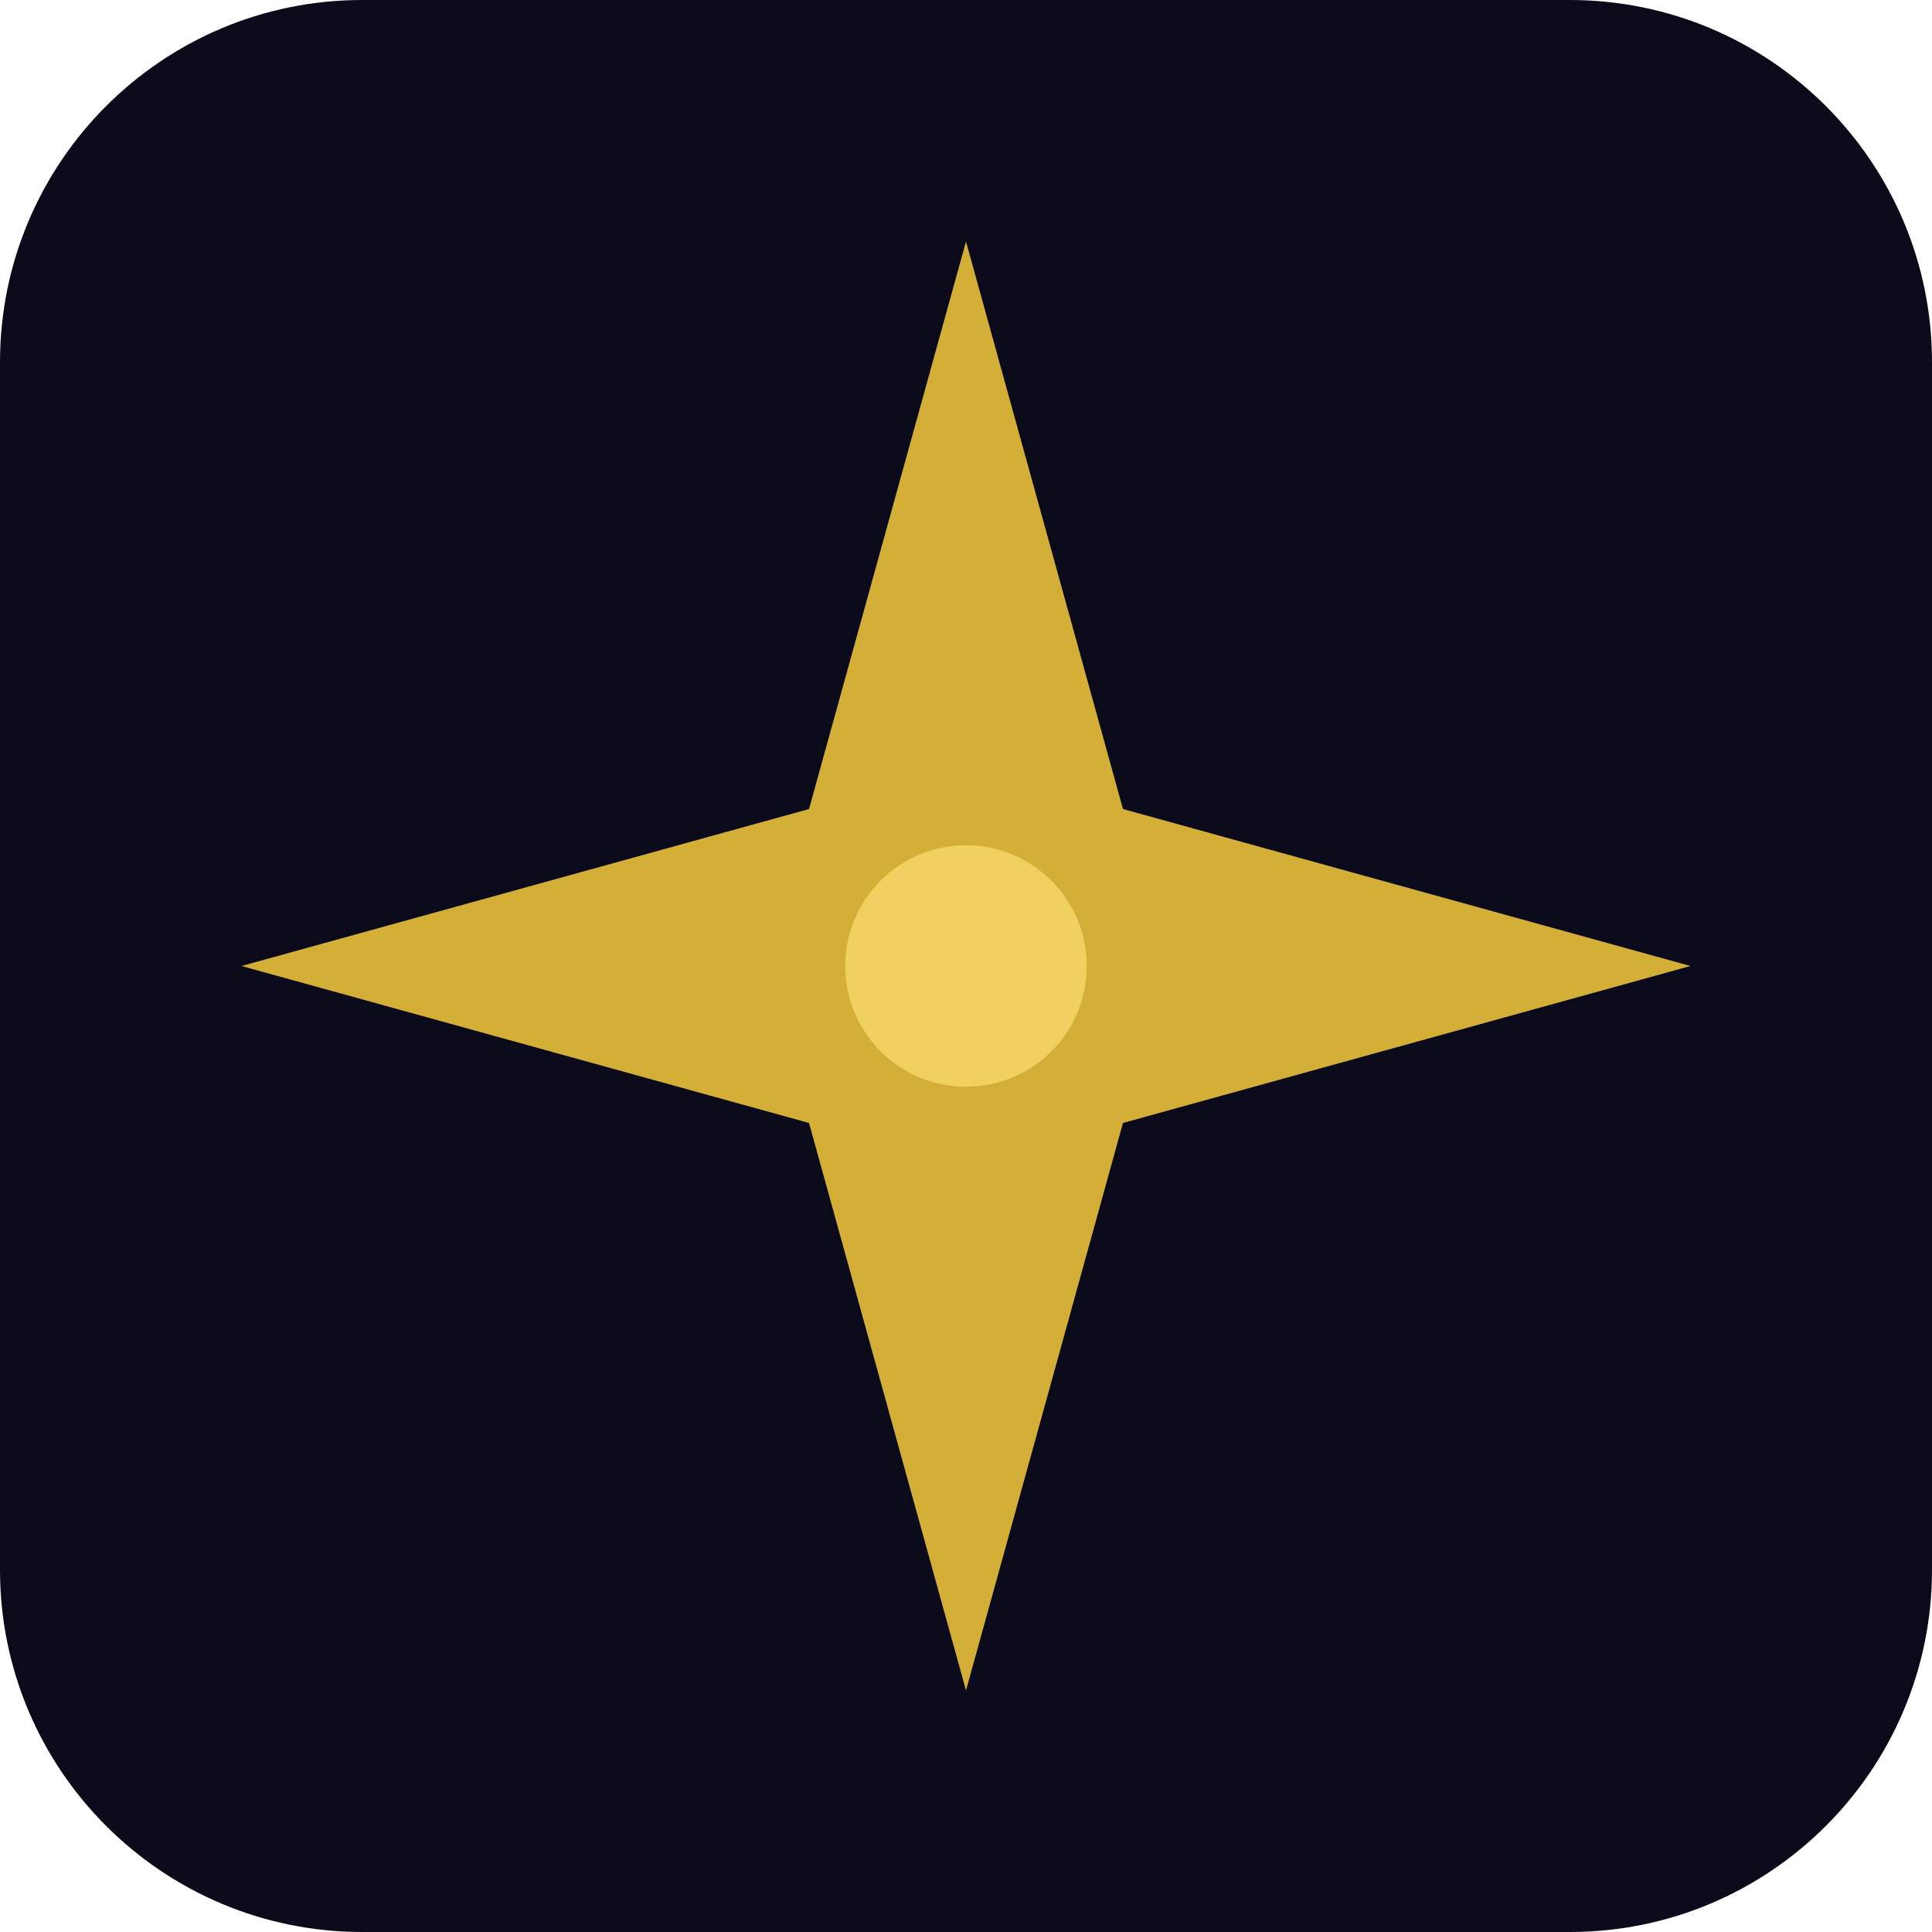
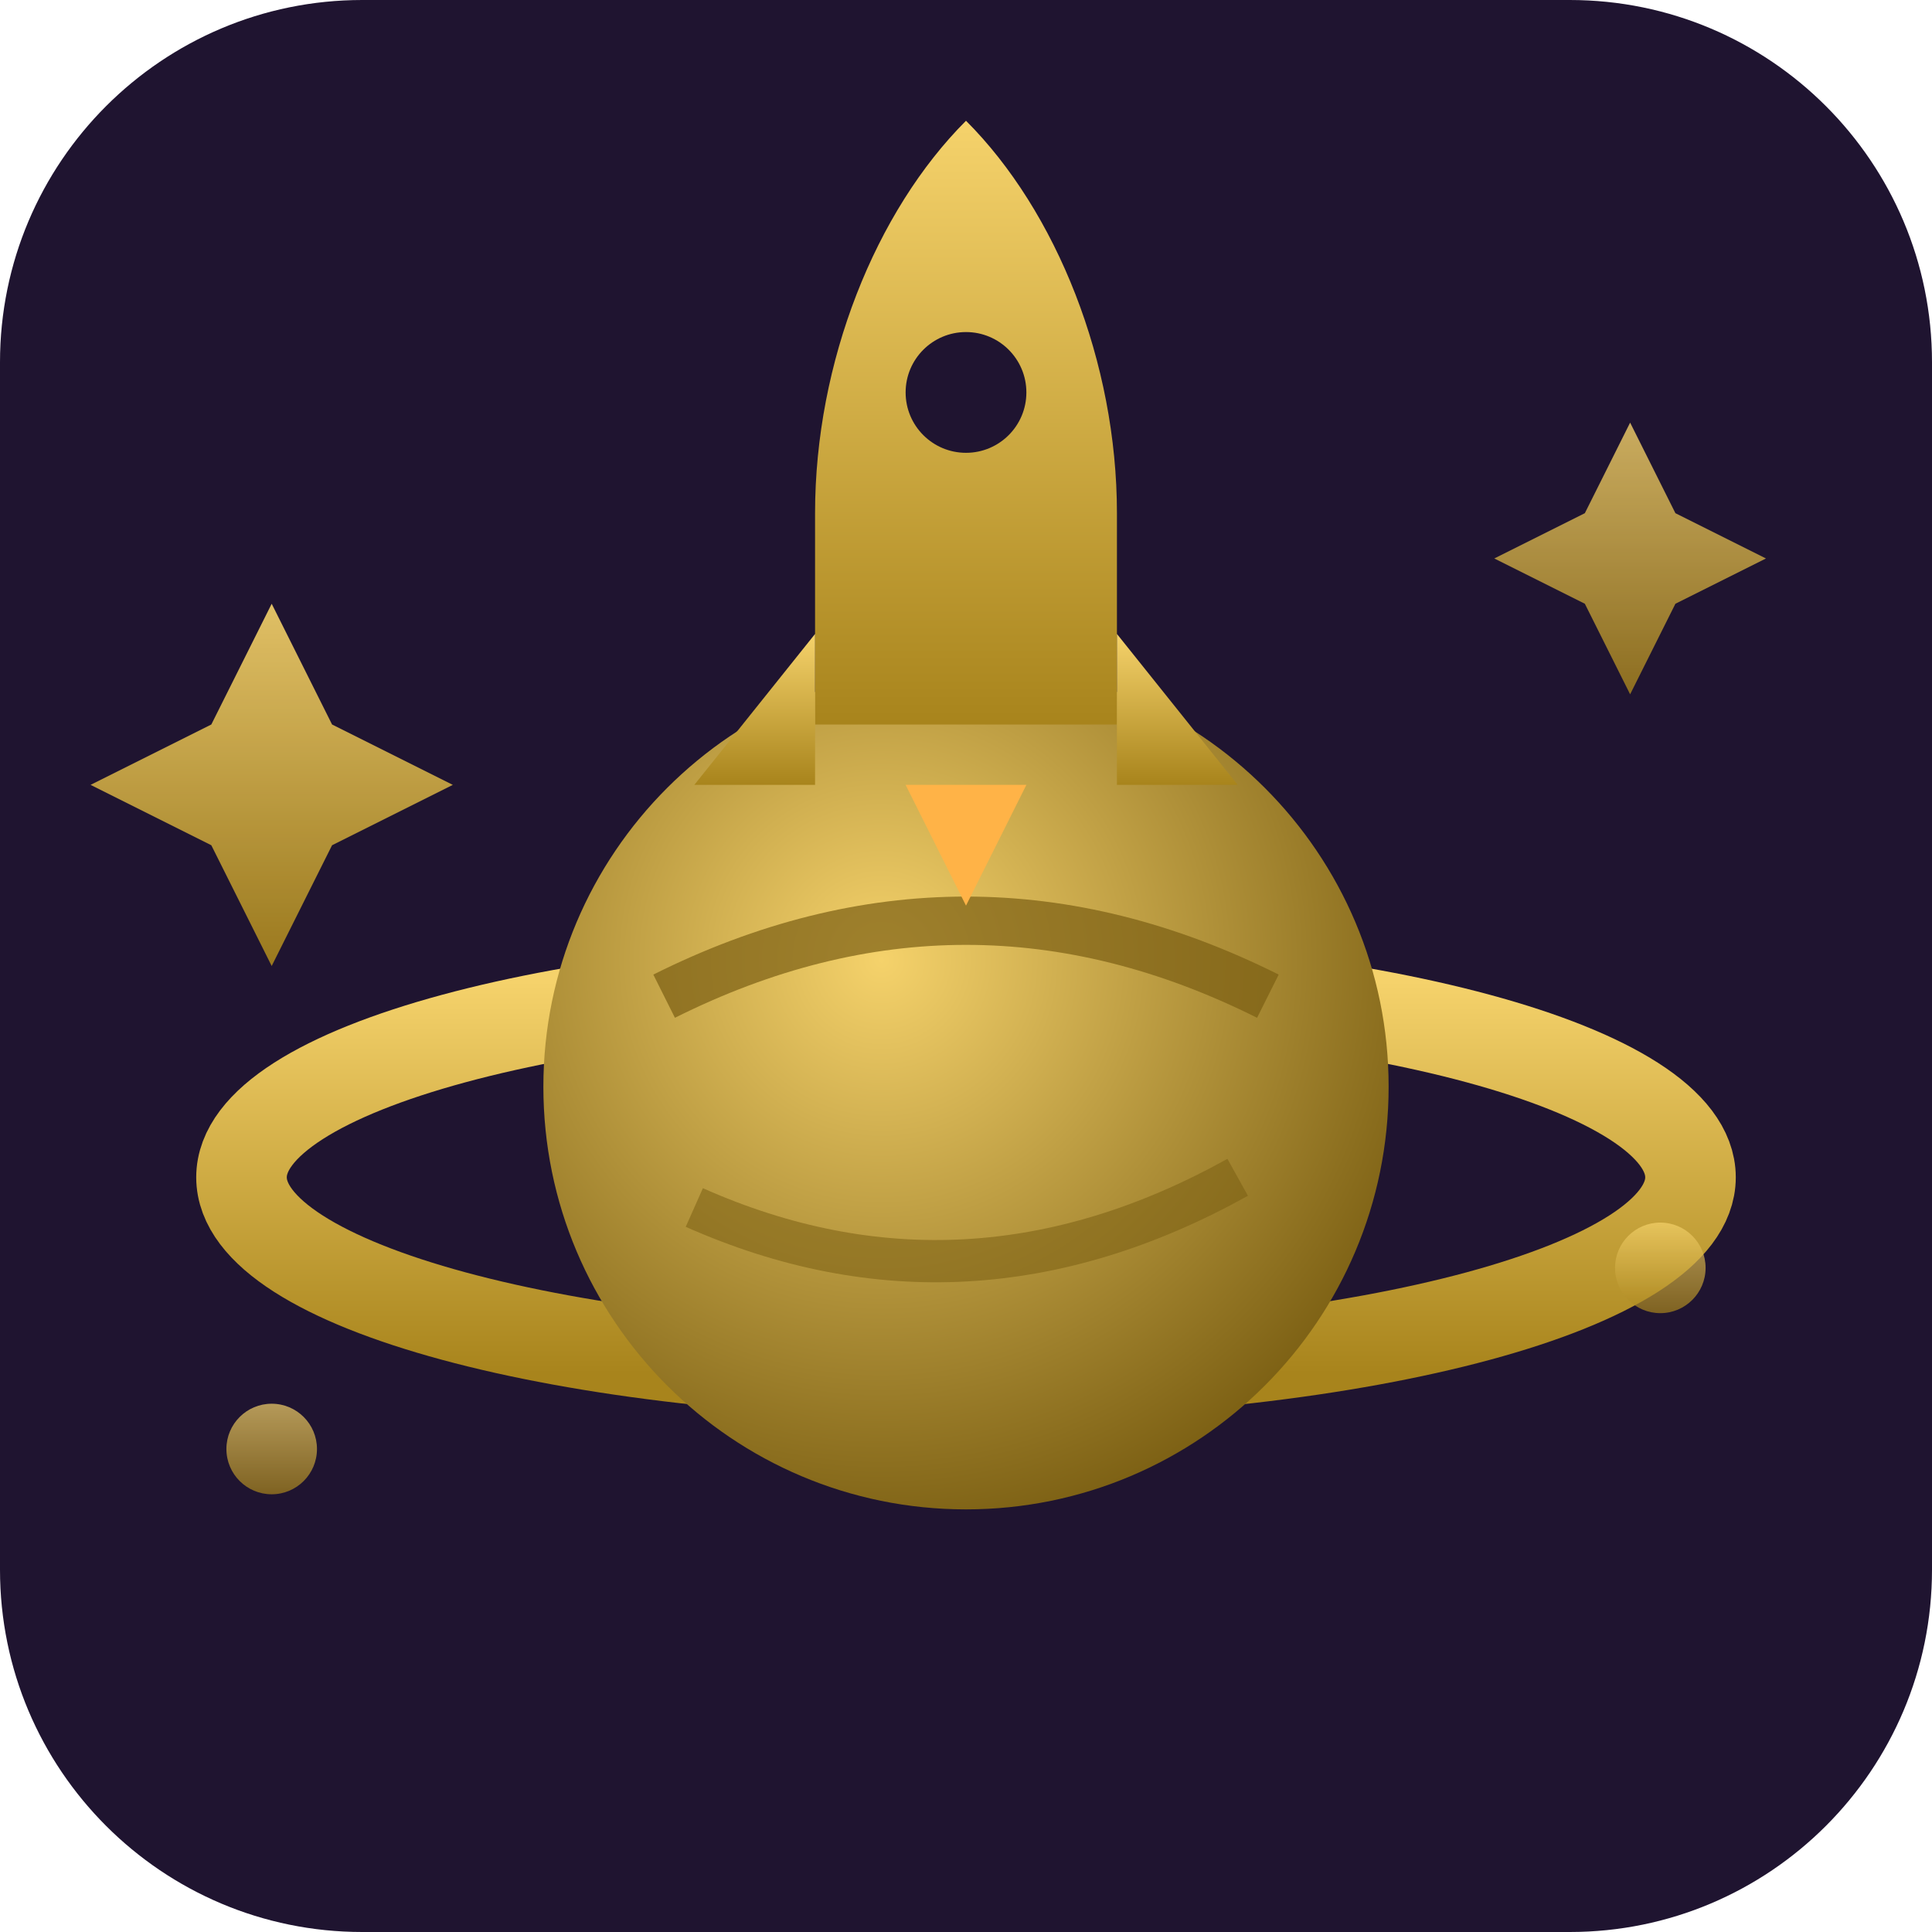
- <svg xmlns="http://www.w3.org/2000/svg" viewBox="0 0 32 32">
-   <rect width="32" height="32" rx="6" fill="#0A0A1A" />
-   <path d="M16 4 L18.6 13.4 L28 16 L18.6 18.6 L16 28 L13.4 18.6 L4 16 L13.4 13.4 Z" fill="#D4AF37" />
-   <circle cx="16" cy="16" r="2" fill="#F0D060" />
+ <svg xmlns="http://www.w3.org/2000/svg" viewBox="0 0 64 64">
+   <defs>
+     <linearGradient id="g" x1="0" y1="0" x2="0" y2="1">
+       <stop offset="0%" stop-color="#F5D26B" />
+       <stop offset="100%" stop-color="#A8841C" />
+     </linearGradient>
+     <radialGradient id="p" cx="0.4" cy="0.35" r="0.7">
+       <stop offset="0%" stop-color="#F5D26B" />
+       <stop offset="100%" stop-color="#7A5E12" />
+     </radialGradient>
+   </defs>
+   <rect width="64" height="64" rx="12" fill="#1F1430" />
+   <g transform="translate(32 36)">
+     <ellipse cx="0" cy="3" rx="24" ry="6.5" fill="none" stroke="url(#g)" stroke-width="3" />
+     <circle cx="0" cy="0" r="14" fill="url(#p)" />
+     <path d="M-10 -3 Q 0 -8 10 -3" stroke="#7A5E12" stroke-width="1.6" fill="none" opacity="0.7" />
+     <path d="M-9 4 Q 0 8 9 3" stroke="#7A5E12" stroke-width="1.4" fill="none" opacity="0.55" />
+   </g>
+   <g transform="translate(28 4)">
+     <path d="M4 0 C 7 3 9 8 9 13 L 9 20 L -1 20 L -1 13 C -1 8 1 3 4 0 Z" fill="url(#g)" />
+     <circle cx="4" cy="9" r="2" fill="#1F1430" />
+     <path d="M-1 17 L -5 22 L -1 22 Z" fill="url(#g)" />
+     <path d="M9 17 L 13 22 L 9 22 Z" fill="url(#g)" />
+     <path d="M2 22 L 4 26 L 6 22 Z" fill="#FFB347" />
+   </g>
+   <g fill="url(#g)">
+     <path d="M9 20 L11 24 L15 26 L11 28 L9 32 L7 28 L3 26 L7 24 Z" opacity="0.9" />
+     <path d="M54 14 L55.5 17 L58.5 18.5 L55.5 20 L54 23 L52.5 20 L49.5 18.5 L52.5 17 Z" opacity="0.8" />
+     <circle cx="55" cy="42" r="1.5" opacity="0.7" />
+     <circle cx="9" cy="48" r="1.5" opacity="0.7" />
+   </g>
</svg>
